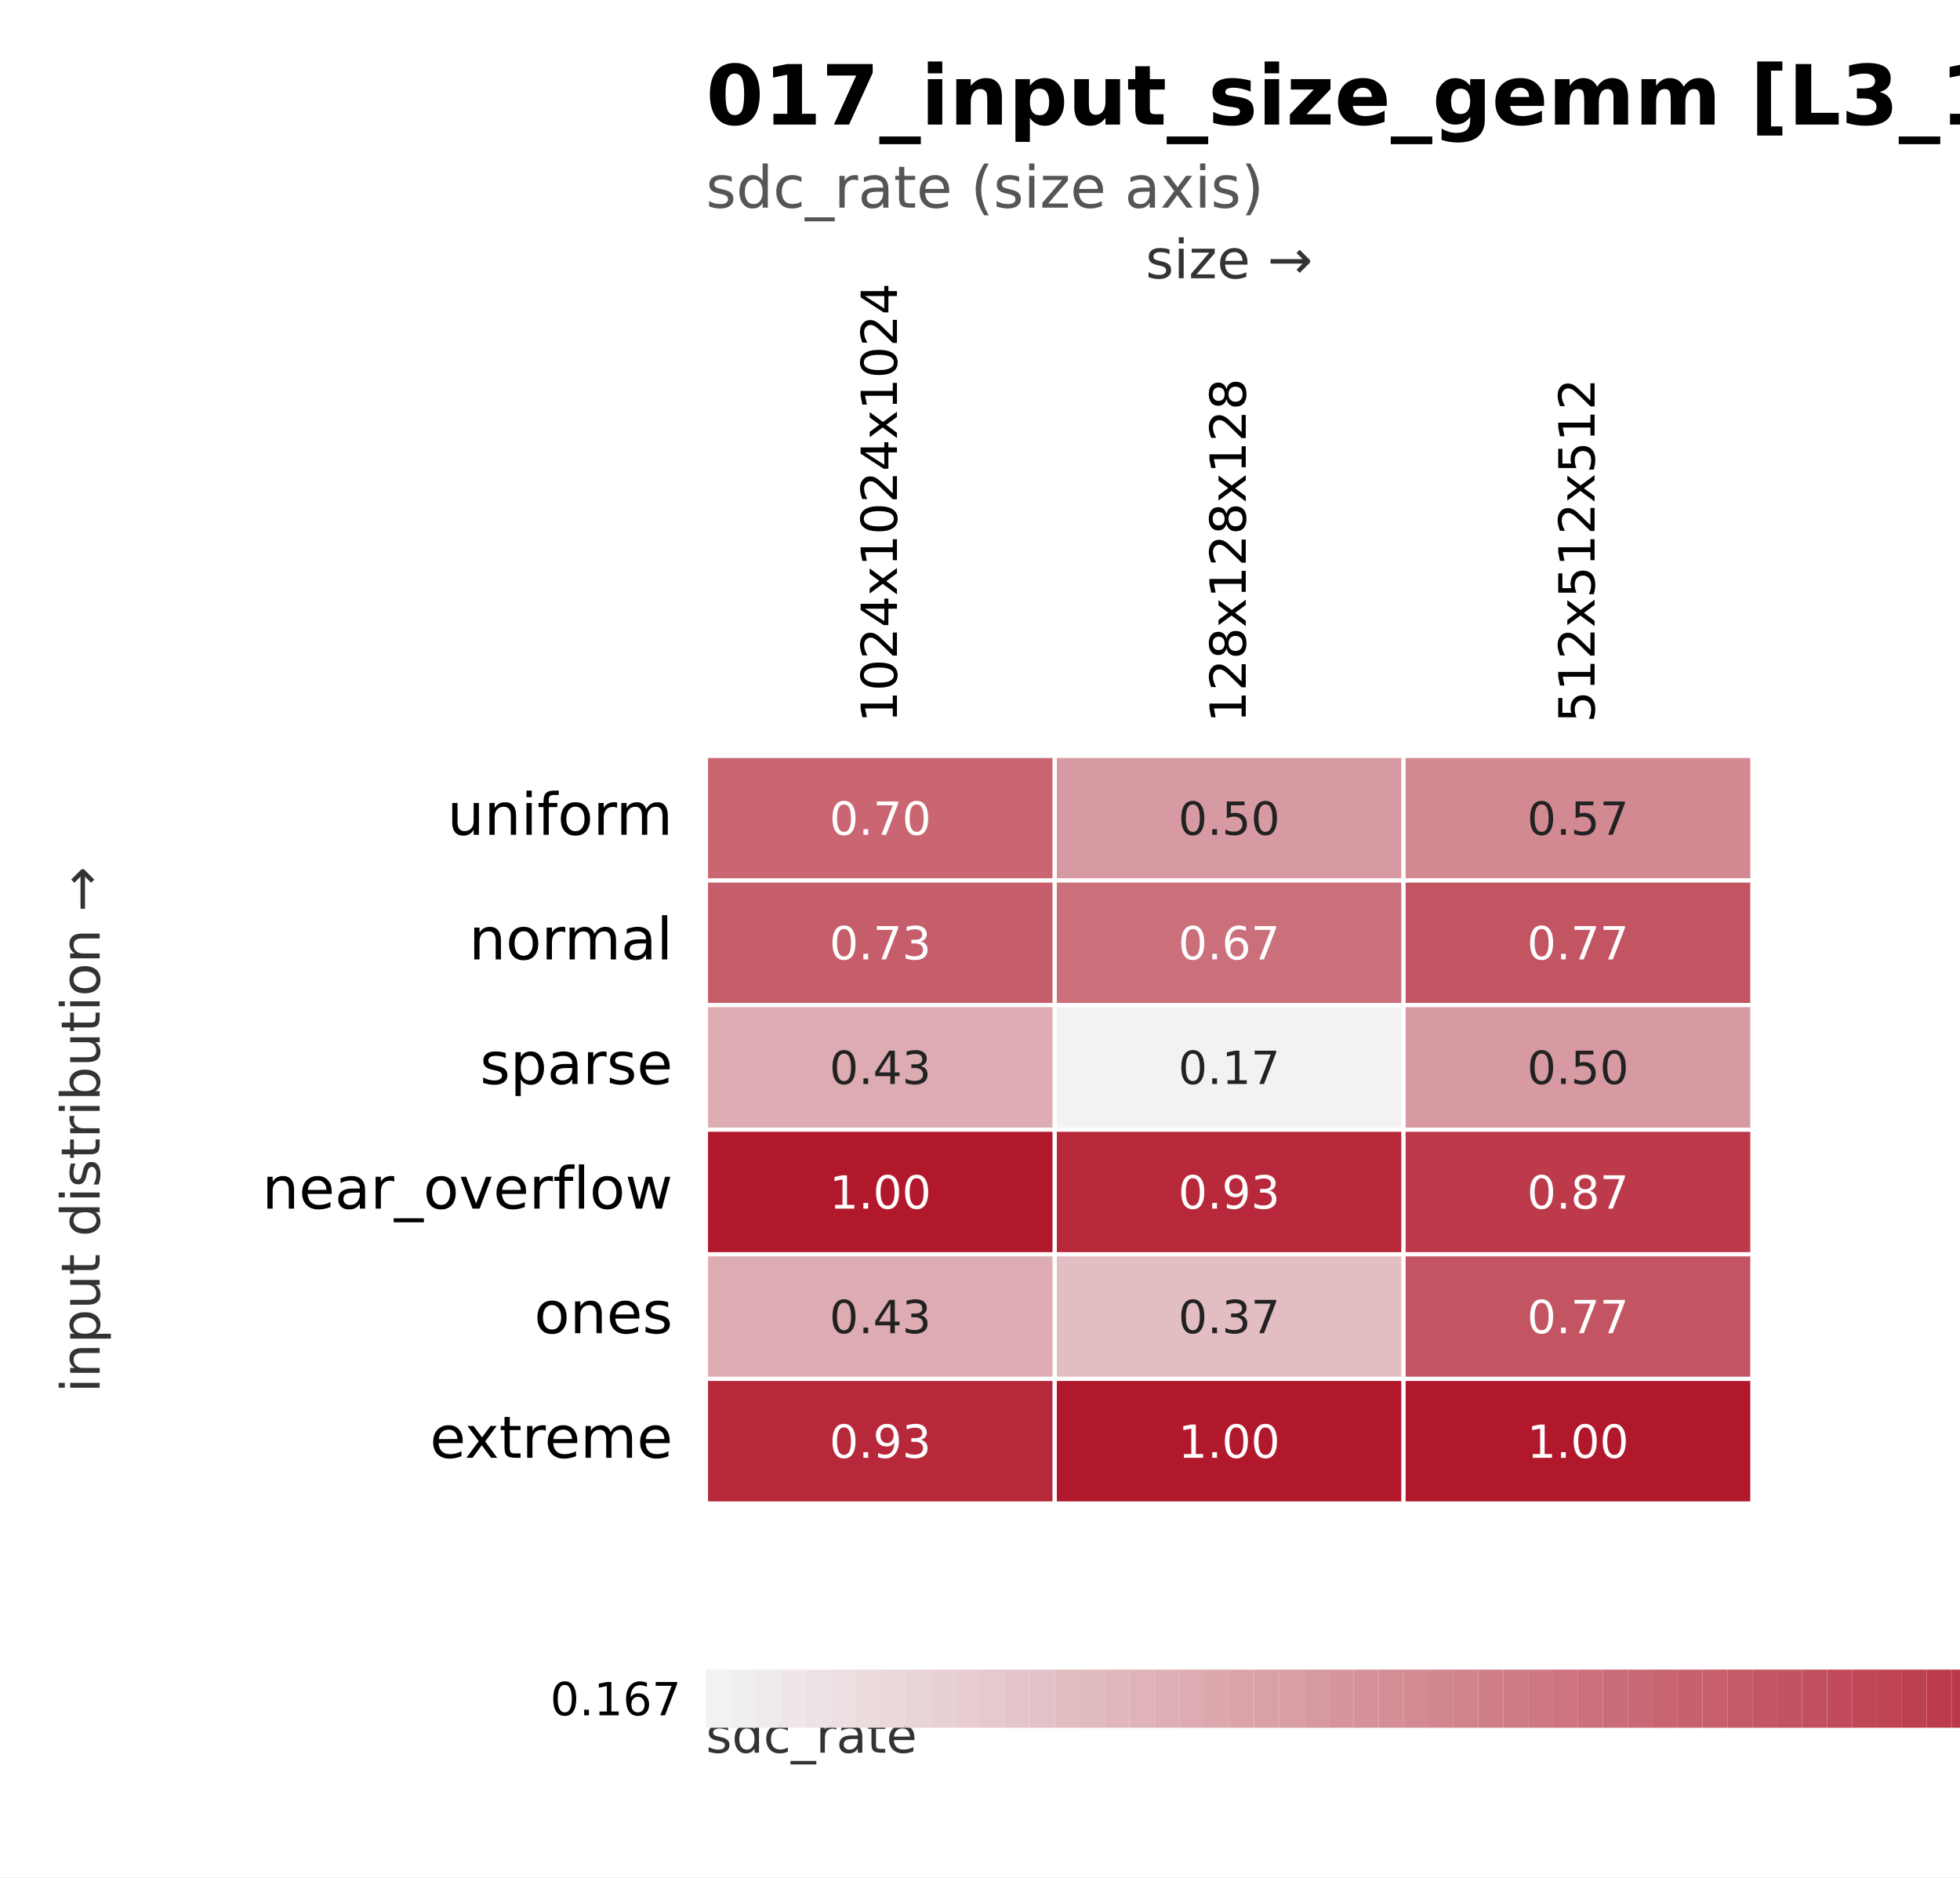
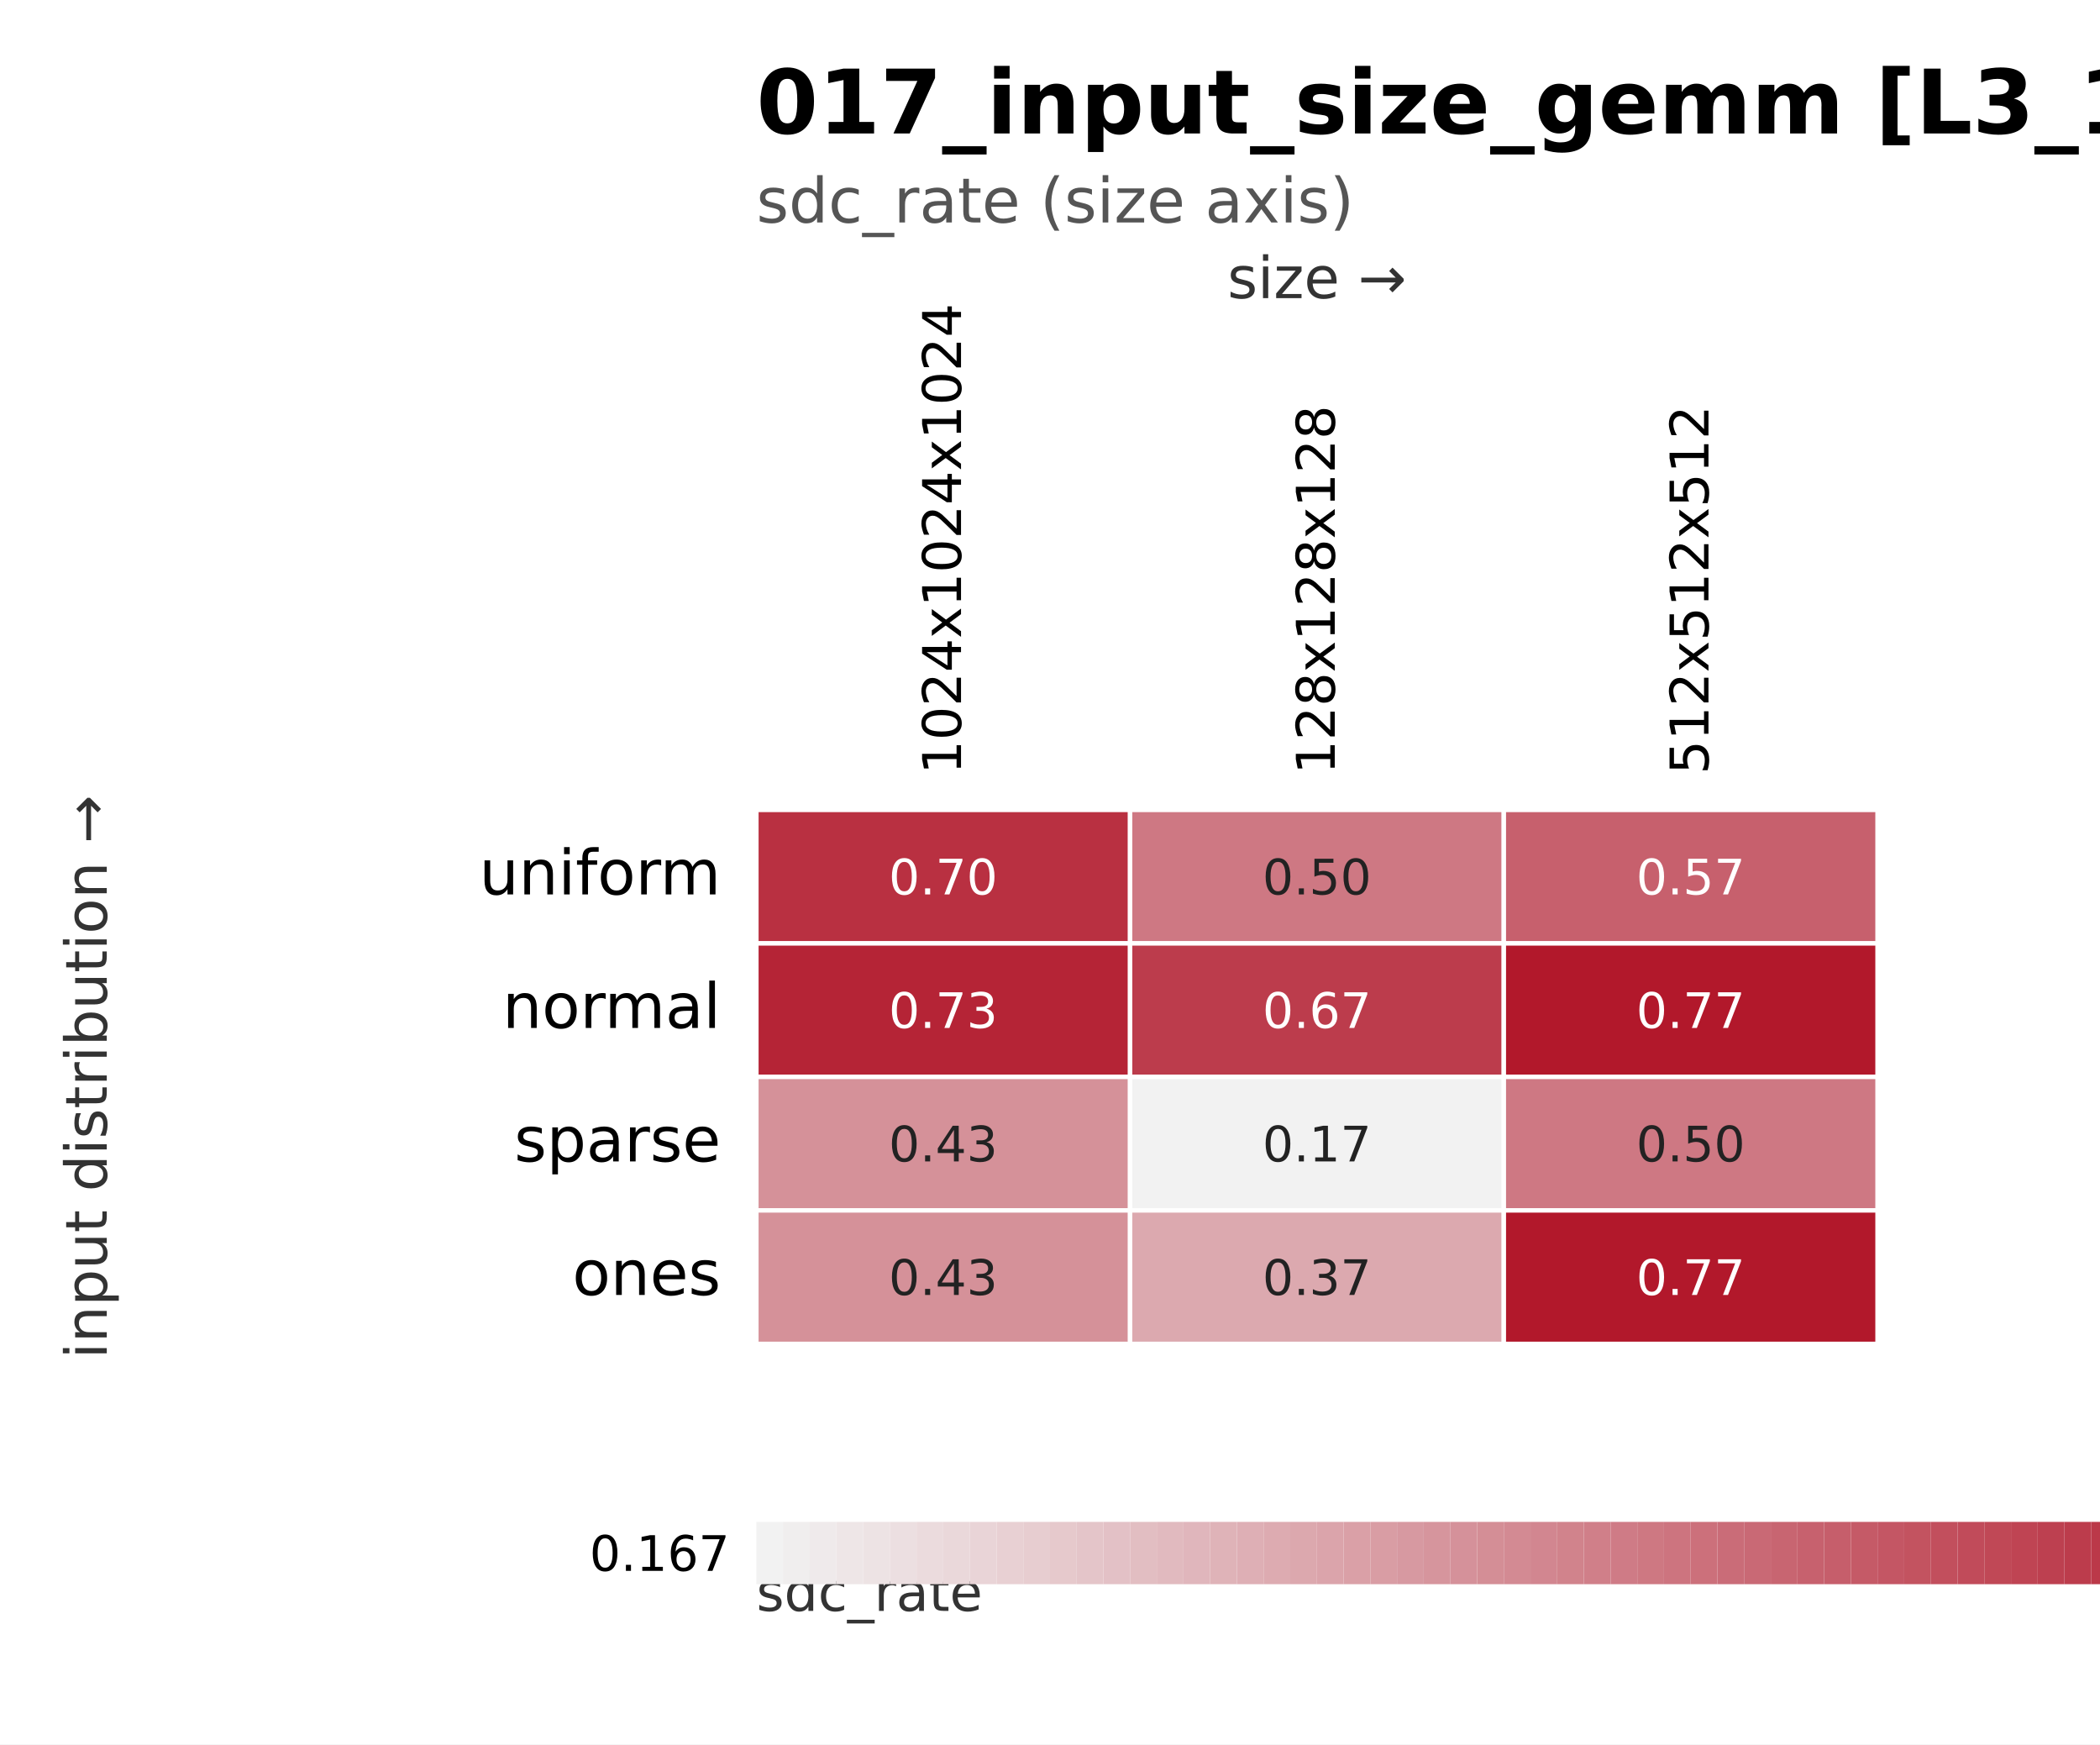
- <svg xmlns="http://www.w3.org/2000/svg" width="472" height="452" font-family="DejaVu Sans, Verdana, sans-serif">
+ <svg xmlns="http://www.w3.org/2000/svg" width="472" height="392" font-family="DejaVu Sans, Verdana, sans-serif">
  <rect width="100%" height="100%" fill="#ffffff" />
  <text x="170" y="30" font-size="20" font-weight="bold">017_input_size_gemm  [L3_1e-5]</text>
  <text x="170" y="50" font-size="14" fill="#555">sdc_rate  (size axis)</text>
  <text x="296" y="67" font-size="13" fill="#333" text-anchor="middle">size →</text>
  <text x="216" y="174" font-size="12" text-anchor="start" transform="rotate(-90 216 174)">1024x1024x1024</text>
  <text x="300" y="174" font-size="12" text-anchor="start" transform="rotate(-90 300 174)">128x128x128</text>
  <text x="384" y="174" font-size="12" text-anchor="start" transform="rotate(-90 384 174)">512x512x512</text>
  <text x="162" y="201" font-size="14" text-anchor="end">uniform</text>
-   <rect x="170" y="182" width="84" height="30" fill="#c96672" stroke="#ffffff" stroke-width="1" />
+   <rect x="170" y="182" width="84" height="30" fill="#b93041" stroke="#ffffff" stroke-width="1" />
  <text x="212" y="201" font-size="11" fill="#ffffff" text-anchor="middle">0.70</text>
-   <rect x="254" y="182" width="84" height="30" fill="#d89aa2" stroke="#ffffff" stroke-width="1" />
+   <rect x="254" y="182" width="84" height="30" fill="#ce7883" stroke="#ffffff" stroke-width="1" />
  <text x="296" y="201" font-size="11" fill="#222222" text-anchor="middle">0.50</text>
-   <rect x="338" y="182" width="84" height="30" fill="#d38992" stroke="#ffffff" stroke-width="1" />
-   <text x="380" y="201" font-size="11" fill="#222222" text-anchor="middle">0.57</text>
+   <rect x="338" y="182" width="84" height="30" fill="#c7606d" stroke="#ffffff" stroke-width="1" />
+   <text x="380" y="201" font-size="11" fill="#ffffff" text-anchor="middle">0.57</text>
  <text x="162" y="231" font-size="14" text-anchor="end">normal</text>
-   <rect x="170" y="212" width="84" height="30" fill="#c65d6a" stroke="#ffffff" stroke-width="1" />
+   <rect x="170" y="212" width="84" height="30" fill="#b52436" stroke="#ffffff" stroke-width="1" />
  <text x="212" y="231" font-size="11" fill="#ffffff" text-anchor="middle">0.73</text>
-   <rect x="254" y="212" width="84" height="30" fill="#cb6f7a" stroke="#ffffff" stroke-width="1" />
+   <rect x="254" y="212" width="84" height="30" fill="#bc3c4c" stroke="#ffffff" stroke-width="1" />
  <text x="296" y="231" font-size="11" fill="#ffffff" text-anchor="middle">0.67</text>
-   <rect x="338" y="212" width="84" height="30" fill="#c35562" stroke="#ffffff" stroke-width="1" />
+   <rect x="338" y="212" width="84" height="30" fill="#b2182b" stroke="#ffffff" stroke-width="1" />
  <text x="380" y="231" font-size="11" fill="#ffffff" text-anchor="middle">0.77</text>
  <text x="162" y="261" font-size="14" text-anchor="end">sparse</text>
-   <rect x="170" y="242" width="84" height="30" fill="#ddacb2" stroke="#ffffff" stroke-width="1" />
+   <rect x="170" y="242" width="84" height="30" fill="#d59199" stroke="#ffffff" stroke-width="1" />
  <text x="212" y="261" font-size="11" fill="#222222" text-anchor="middle">0.43</text>
  <rect x="254" y="242" width="84" height="30" fill="#f2f2f2" stroke="#ffffff" stroke-width="1" />
  <text x="296" y="261" font-size="11" fill="#222222" text-anchor="middle">0.17</text>
-   <rect x="338" y="242" width="84" height="30" fill="#d89aa2" stroke="#ffffff" stroke-width="1" />
+   <rect x="338" y="242" width="84" height="30" fill="#ce7883" stroke="#ffffff" stroke-width="1" />
  <text x="380" y="261" font-size="11" fill="#222222" text-anchor="middle">0.50</text>
-   <text x="162" y="291" font-size="14" text-anchor="end">near_overflow</text>
-   <rect x="170" y="272" width="84" height="30" fill="#b2182b" stroke="#ffffff" stroke-width="1" />
-   <text x="212" y="291" font-size="11" fill="#ffffff" text-anchor="middle">1.00</text>
-   <rect x="254" y="272" width="84" height="30" fill="#b7293a" stroke="#ffffff" stroke-width="1" />
-   <text x="296" y="291" font-size="11" fill="#ffffff" text-anchor="middle">0.93</text>
-   <rect x="338" y="272" width="84" height="30" fill="#bc3a4a" stroke="#ffffff" stroke-width="1" />
-   <text x="380" y="291" font-size="11" fill="#ffffff" text-anchor="middle">0.87</text>
-   <text x="162" y="321" font-size="14" text-anchor="end">ones</text>
-   <rect x="170" y="302" width="84" height="30" fill="#ddacb2" stroke="#ffffff" stroke-width="1" />
-   <text x="212" y="321" font-size="11" fill="#222222" text-anchor="middle">0.43</text>
-   <rect x="254" y="302" width="84" height="30" fill="#e2bdc2" stroke="#ffffff" stroke-width="1" />
-   <text x="296" y="321" font-size="11" fill="#222222" text-anchor="middle">0.37</text>
-   <rect x="338" y="302" width="84" height="30" fill="#c35562" stroke="#ffffff" stroke-width="1" />
-   <text x="380" y="321" font-size="11" fill="#ffffff" text-anchor="middle">0.77</text>
-   <text x="162" y="351" font-size="14" text-anchor="end">extreme</text>
-   <rect x="170" y="332" width="84" height="30" fill="#b7293a" stroke="#ffffff" stroke-width="1" />
-   <text x="212" y="351" font-size="11" fill="#ffffff" text-anchor="middle">0.93</text>
-   <rect x="254" y="332" width="84" height="30" fill="#b2182b" stroke="#ffffff" stroke-width="1" />
-   <text x="296" y="351" font-size="11" fill="#ffffff" text-anchor="middle">1.00</text>
-   <rect x="338" y="332" width="84" height="30" fill="#b2182b" stroke="#ffffff" stroke-width="1" />
-   <text x="380" y="351" font-size="11" fill="#ffffff" text-anchor="middle">1.00</text>
-   <text x="24" y="272" font-size="13" fill="#333" text-anchor="middle" transform="rotate(-90 24 272)">input distribution →</text>
-   <text x="170" y="422" font-size="12" fill="#333">sdc_rate</text>
-   <text x="164" y="413" font-size="11" text-anchor="end">0.167</text>
-   <rect x="170" y="402" width="6" height="14" fill="#f2f2f2" />
-   <rect x="176" y="402" width="6" height="14" fill="#f0eeee" />
-   <rect x="182" y="402" width="6" height="14" fill="#efeaeb" />
-   <rect x="188" y="402" width="6" height="14" fill="#eee6e7" />
-   <rect x="194" y="402" width="6" height="14" fill="#ede3e4" />
-   <rect x="200" y="402" width="6" height="14" fill="#ecdfe1" />
-   <rect x="206" y="402" width="6" height="14" fill="#ebdbdd" />
-   <rect x="212" y="402" width="6" height="14" fill="#ead8da" />
-   <rect x="218" y="402" width="6" height="14" fill="#e9d4d7" />
-   <rect x="224" y="402" width="6" height="14" fill="#e8d0d3" />
-   <rect x="230" y="402" width="6" height="14" fill="#e7cdd0" />
-   <rect x="236" y="402" width="6" height="14" fill="#e6c9cc" />
-   <rect x="242" y="402" width="6" height="14" fill="#e4c5c9" />
-   <rect x="248" y="402" width="6" height="14" fill="#e3c1c6" />
-   <rect x="254" y="402" width="6" height="14" fill="#e2bec2" />
-   <rect x="260" y="402" width="6" height="14" fill="#e1babf" />
-   <rect x="266" y="402" width="6" height="14" fill="#e0b6bc" />
-   <rect x="272" y="402" width="6" height="14" fill="#dfb3b8" />
-   <rect x="278" y="402" width="6" height="14" fill="#deafb5" />
-   <rect x="284" y="402" width="6" height="14" fill="#ddabb1" />
-   <rect x="290" y="402" width="6" height="14" fill="#dca8ae" />
-   <rect x="296" y="402" width="6" height="14" fill="#dba4ab" />
-   <rect x="302" y="402" width="6" height="14" fill="#daa0a7" />
-   <rect x="308" y="402" width="6" height="14" fill="#d99da4" />
-   <rect x="314" y="402" width="6" height="14" fill="#d799a1" />
-   <rect x="320" y="402" width="6" height="14" fill="#d6959d" />
-   <rect x="326" y="402" width="6" height="14" fill="#d5919a" />
-   <rect x="332" y="402" width="6" height="14" fill="#d48e96" />
-   <rect x="338" y="402" width="6" height="14" fill="#d38a93" />
-   <rect x="344" y="402" width="6" height="14" fill="#d28690" />
-   <rect x="350" y="402" width="6" height="14" fill="#d1838c" />
-   <rect x="356" y="402" width="6" height="14" fill="#d07f89" />
-   <rect x="362" y="402" width="6" height="14" fill="#cf7b86" />
-   <rect x="368" y="402" width="6" height="14" fill="#ce7882" />
-   <rect x="374" y="402" width="6" height="14" fill="#cd747f" />
-   <rect x="380" y="402" width="6" height="14" fill="#cc707b" />
-   <rect x="386" y="402" width="6" height="14" fill="#ca6c78" />
-   <rect x="392" y="402" width="6" height="14" fill="#c96975" />
-   <rect x="398" y="402" width="6" height="14" fill="#c86571" />
-   <rect x="404" y="402" width="6" height="14" fill="#c7616e" />
-   <rect x="410" y="402" width="6" height="14" fill="#c65e6b" />
-   <rect x="416" y="402" width="6" height="14" fill="#c55a67" />
-   <rect x="422" y="402" width="6" height="14" fill="#c45664" />
-   <rect x="428" y="402" width="6" height="14" fill="#c35360" />
-   <rect x="434" y="402" width="6" height="14" fill="#c24f5d" />
-   <rect x="440" y="402" width="6" height="14" fill="#c14b5a" />
-   <rect x="446" y="402" width="6" height="14" fill="#c04856" />
-   <rect x="452" y="402" width="6" height="14" fill="#bf4453" />
-   <rect x="458" y="402" width="6" height="14" fill="#bd4050" />
-   <rect x="464" y="402" width="6" height="14" fill="#bc3c4c" />
-   <rect x="470" y="402" width="6" height="14" fill="#bb3949" />
-   <rect x="476" y="402" width="6" height="14" fill="#ba3545" />
-   <rect x="482" y="402" width="6" height="14" fill="#b93142" />
-   <rect x="488" y="402" width="6" height="14" fill="#b82e3f" />
-   <rect x="494" y="402" width="6" height="14" fill="#b72a3b" />
-   <rect x="500" y="402" width="6" height="14" fill="#b62638" />
-   <rect x="506" y="402" width="6" height="14" fill="#b52335" />
-   <rect x="512" y="402" width="6" height="14" fill="#b41f31" />
-   <rect x="518" y="402" width="6" height="14" fill="#b31b2e" />
-   <rect x="524" y="402" width="6" height="14" fill="#b2182b" />
-   <text x="536" y="413" font-size="11">1</text>
+   <text x="162" y="291" font-size="14" text-anchor="end">ones</text>
+   <rect x="170" y="272" width="84" height="30" fill="#d59199" stroke="#ffffff" stroke-width="1" />
+   <text x="212" y="291" font-size="11" fill="#222222" text-anchor="middle">0.43</text>
+   <rect x="254" y="272" width="84" height="30" fill="#dca9af" stroke="#ffffff" stroke-width="1" />
+   <text x="296" y="291" font-size="11" fill="#222222" text-anchor="middle">0.37</text>
+   <rect x="338" y="272" width="84" height="30" fill="#b2182b" stroke="#ffffff" stroke-width="1" />
+   <text x="380" y="291" font-size="11" fill="#ffffff" text-anchor="middle">0.77</text>
+   <text x="24" y="242" font-size="13" fill="#333" text-anchor="middle" transform="rotate(-90 24 242)">input distribution →</text>
+   <text x="170" y="362" font-size="12" fill="#333">sdc_rate</text>
+   <text x="164" y="353" font-size="11" text-anchor="end">0.167</text>
+   <rect x="170" y="342" width="6" height="14" fill="#f2f2f2" />
+   <rect x="176" y="342" width="6" height="14" fill="#f0eeee" />
+   <rect x="182" y="342" width="6" height="14" fill="#efeaeb" />
+   <rect x="188" y="342" width="6" height="14" fill="#eee6e7" />
+   <rect x="194" y="342" width="6" height="14" fill="#ede3e4" />
+   <rect x="200" y="342" width="6" height="14" fill="#ecdfe1" />
+   <rect x="206" y="342" width="6" height="14" fill="#ebdbdd" />
+   <rect x="212" y="342" width="6" height="14" fill="#ead8da" />
+   <rect x="218" y="342" width="6" height="14" fill="#e9d4d7" />
+   <rect x="224" y="342" width="6" height="14" fill="#e8d0d3" />
+   <rect x="230" y="342" width="6" height="14" fill="#e7cdd0" />
+   <rect x="236" y="342" width="6" height="14" fill="#e6c9cc" />
+   <rect x="242" y="342" width="6" height="14" fill="#e4c5c9" />
+   <rect x="248" y="342" width="6" height="14" fill="#e3c1c6" />
+   <rect x="254" y="342" width="6" height="14" fill="#e2bec2" />
+   <rect x="260" y="342" width="6" height="14" fill="#e1babf" />
+   <rect x="266" y="342" width="6" height="14" fill="#e0b6bc" />
+   <rect x="272" y="342" width="6" height="14" fill="#dfb3b8" />
+   <rect x="278" y="342" width="6" height="14" fill="#deafb5" />
+   <rect x="284" y="342" width="6" height="14" fill="#ddabb1" />
+   <rect x="290" y="342" width="6" height="14" fill="#dca8ae" />
+   <rect x="296" y="342" width="6" height="14" fill="#dba4ab" />
+   <rect x="302" y="342" width="6" height="14" fill="#daa0a7" />
+   <rect x="308" y="342" width="6" height="14" fill="#d99da4" />
+   <rect x="314" y="342" width="6" height="14" fill="#d799a1" />
+   <rect x="320" y="342" width="6" height="14" fill="#d6959d" />
+   <rect x="326" y="342" width="6" height="14" fill="#d5919a" />
+   <rect x="332" y="342" width="6" height="14" fill="#d48e96" />
+   <rect x="338" y="342" width="6" height="14" fill="#d38a93" />
+   <rect x="344" y="342" width="6" height="14" fill="#d28690" />
+   <rect x="350" y="342" width="6" height="14" fill="#d1838c" />
+   <rect x="356" y="342" width="6" height="14" fill="#d07f89" />
+   <rect x="362" y="342" width="6" height="14" fill="#cf7b86" />
+   <rect x="368" y="342" width="6" height="14" fill="#ce7882" />
+   <rect x="374" y="342" width="6" height="14" fill="#cd747f" />
+   <rect x="380" y="342" width="6" height="14" fill="#cc707b" />
+   <rect x="386" y="342" width="6" height="14" fill="#ca6c78" />
+   <rect x="392" y="342" width="6" height="14" fill="#c96975" />
+   <rect x="398" y="342" width="6" height="14" fill="#c86571" />
+   <rect x="404" y="342" width="6" height="14" fill="#c7616e" />
+   <rect x="410" y="342" width="6" height="14" fill="#c65e6b" />
+   <rect x="416" y="342" width="6" height="14" fill="#c55a67" />
+   <rect x="422" y="342" width="6" height="14" fill="#c45664" />
+   <rect x="428" y="342" width="6" height="14" fill="#c35360" />
+   <rect x="434" y="342" width="6" height="14" fill="#c24f5d" />
+   <rect x="440" y="342" width="6" height="14" fill="#c14b5a" />
+   <rect x="446" y="342" width="6" height="14" fill="#c04856" />
+   <rect x="452" y="342" width="6" height="14" fill="#bf4453" />
+   <rect x="458" y="342" width="6" height="14" fill="#bd4050" />
+   <rect x="464" y="342" width="6" height="14" fill="#bc3c4c" />
+   <rect x="470" y="342" width="6" height="14" fill="#bb3949" />
+   <rect x="476" y="342" width="6" height="14" fill="#ba3545" />
+   <rect x="482" y="342" width="6" height="14" fill="#b93142" />
+   <rect x="488" y="342" width="6" height="14" fill="#b82e3f" />
+   <rect x="494" y="342" width="6" height="14" fill="#b72a3b" />
+   <rect x="500" y="342" width="6" height="14" fill="#b62638" />
+   <rect x="506" y="342" width="6" height="14" fill="#b52335" />
+   <rect x="512" y="342" width="6" height="14" fill="#b41f31" />
+   <rect x="518" y="342" width="6" height="14" fill="#b31b2e" />
+   <rect x="524" y="342" width="6" height="14" fill="#b2182b" />
+   <text x="536" y="353" font-size="11">0.767</text>
</svg>
